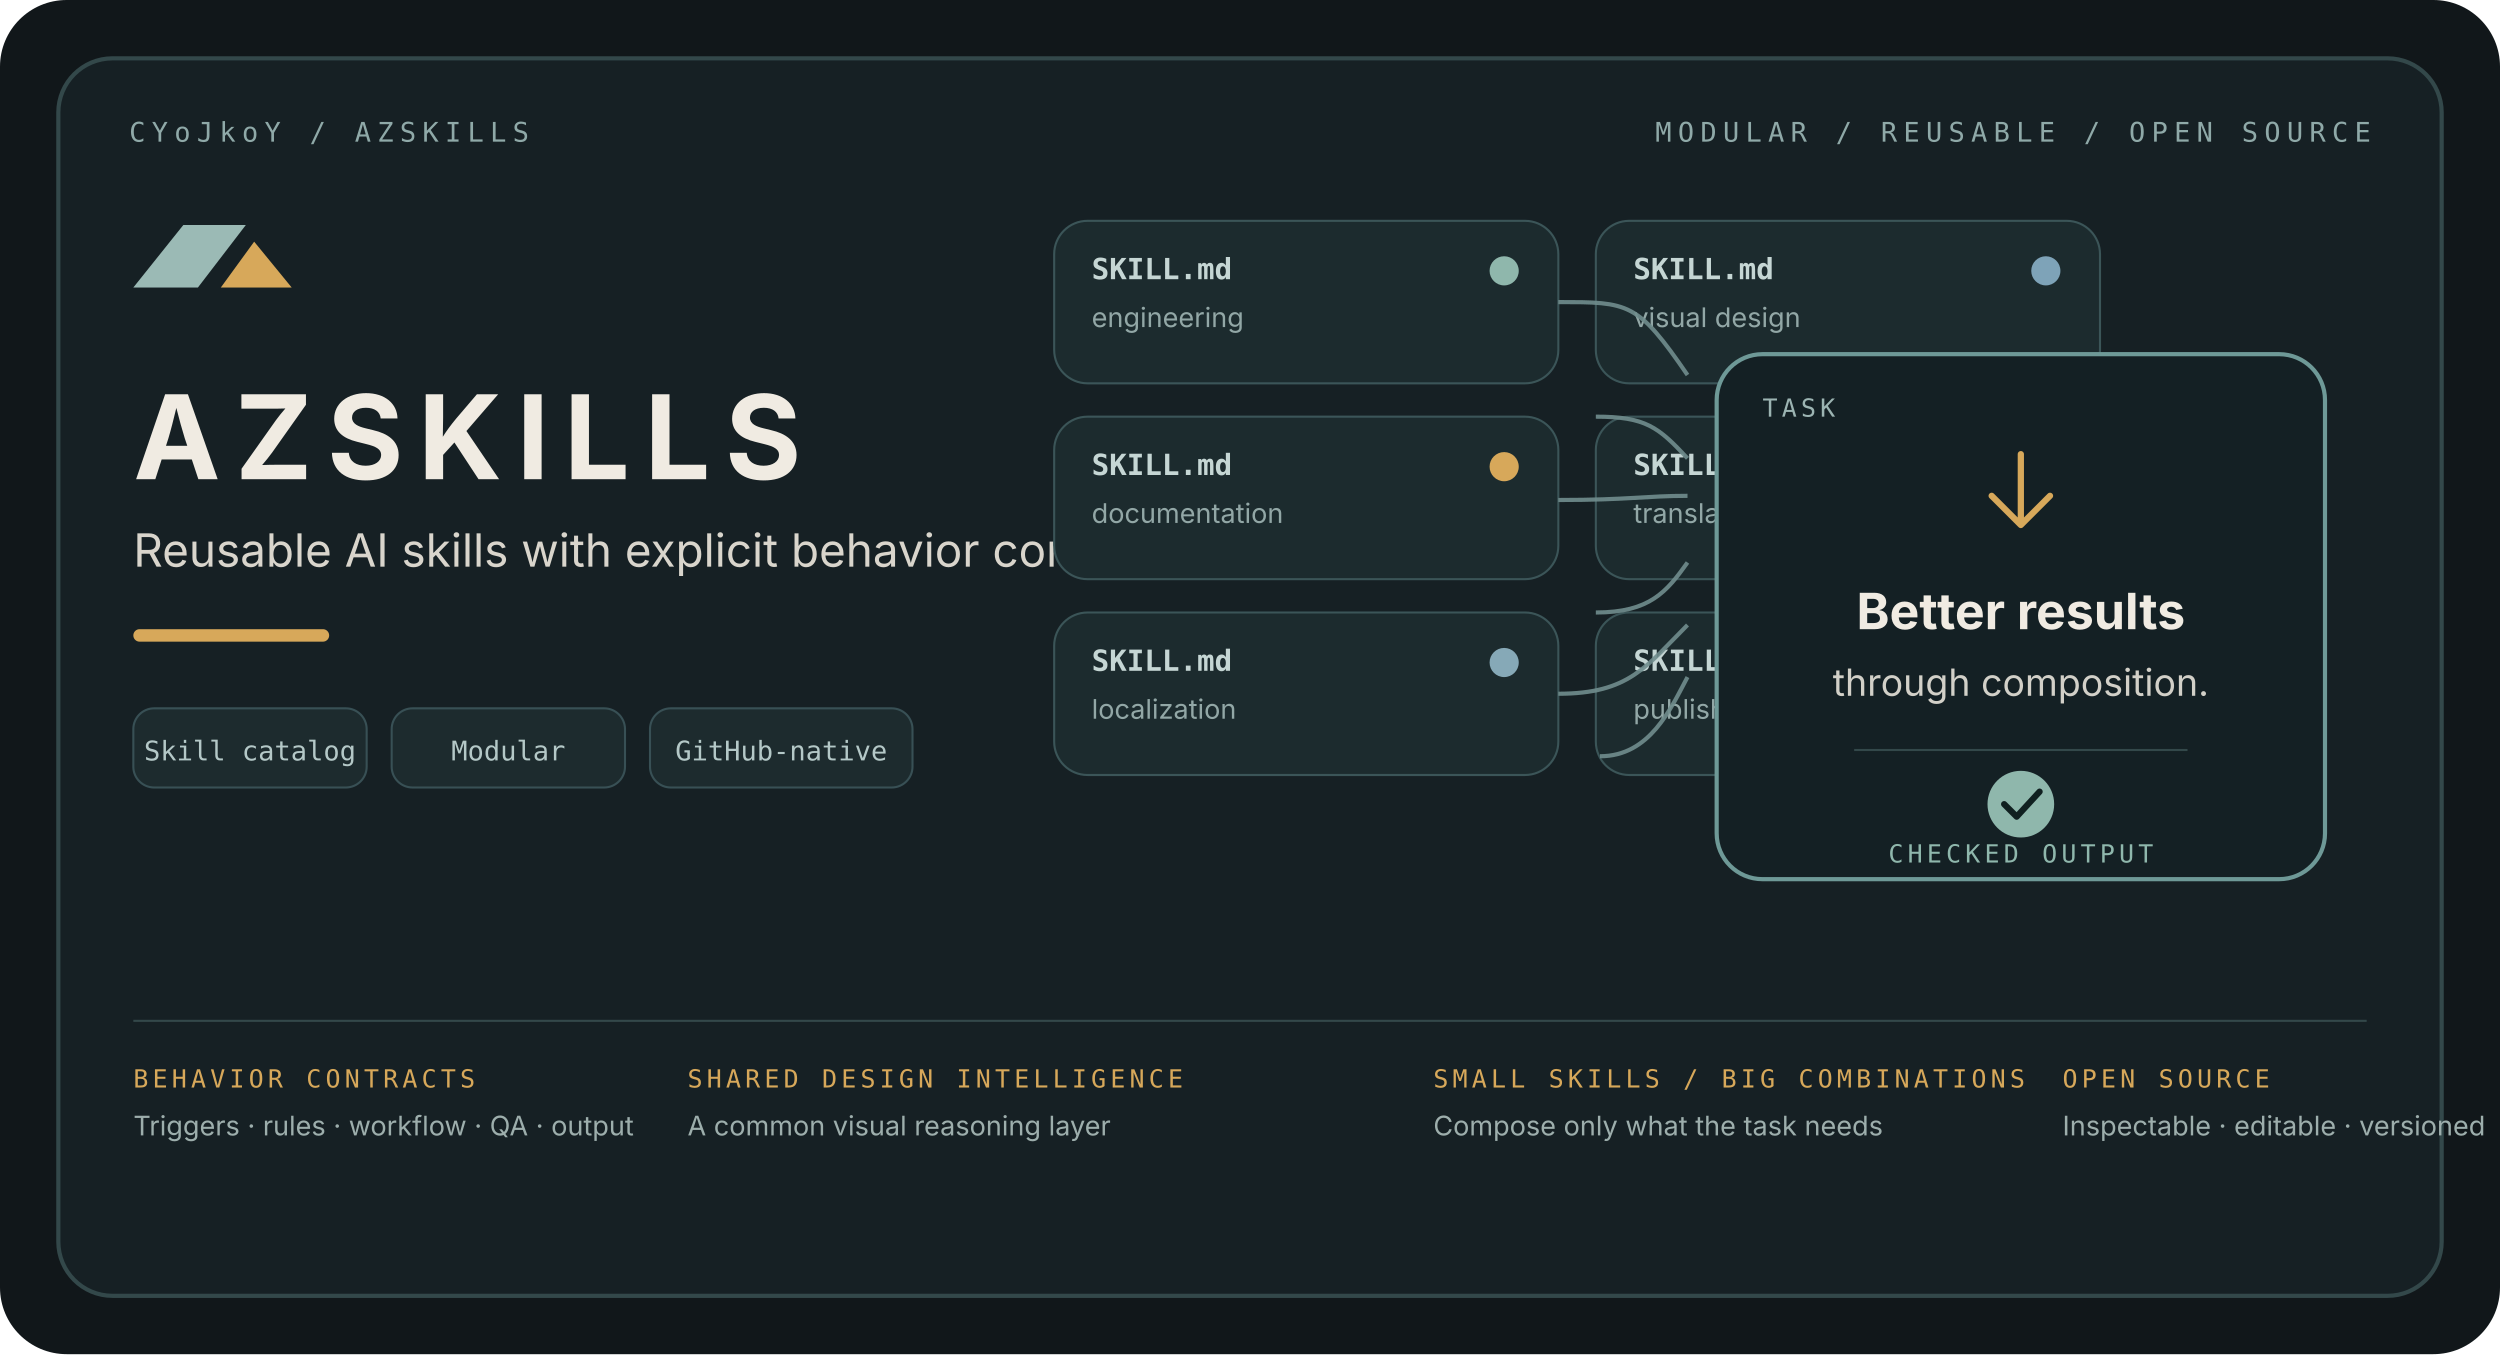
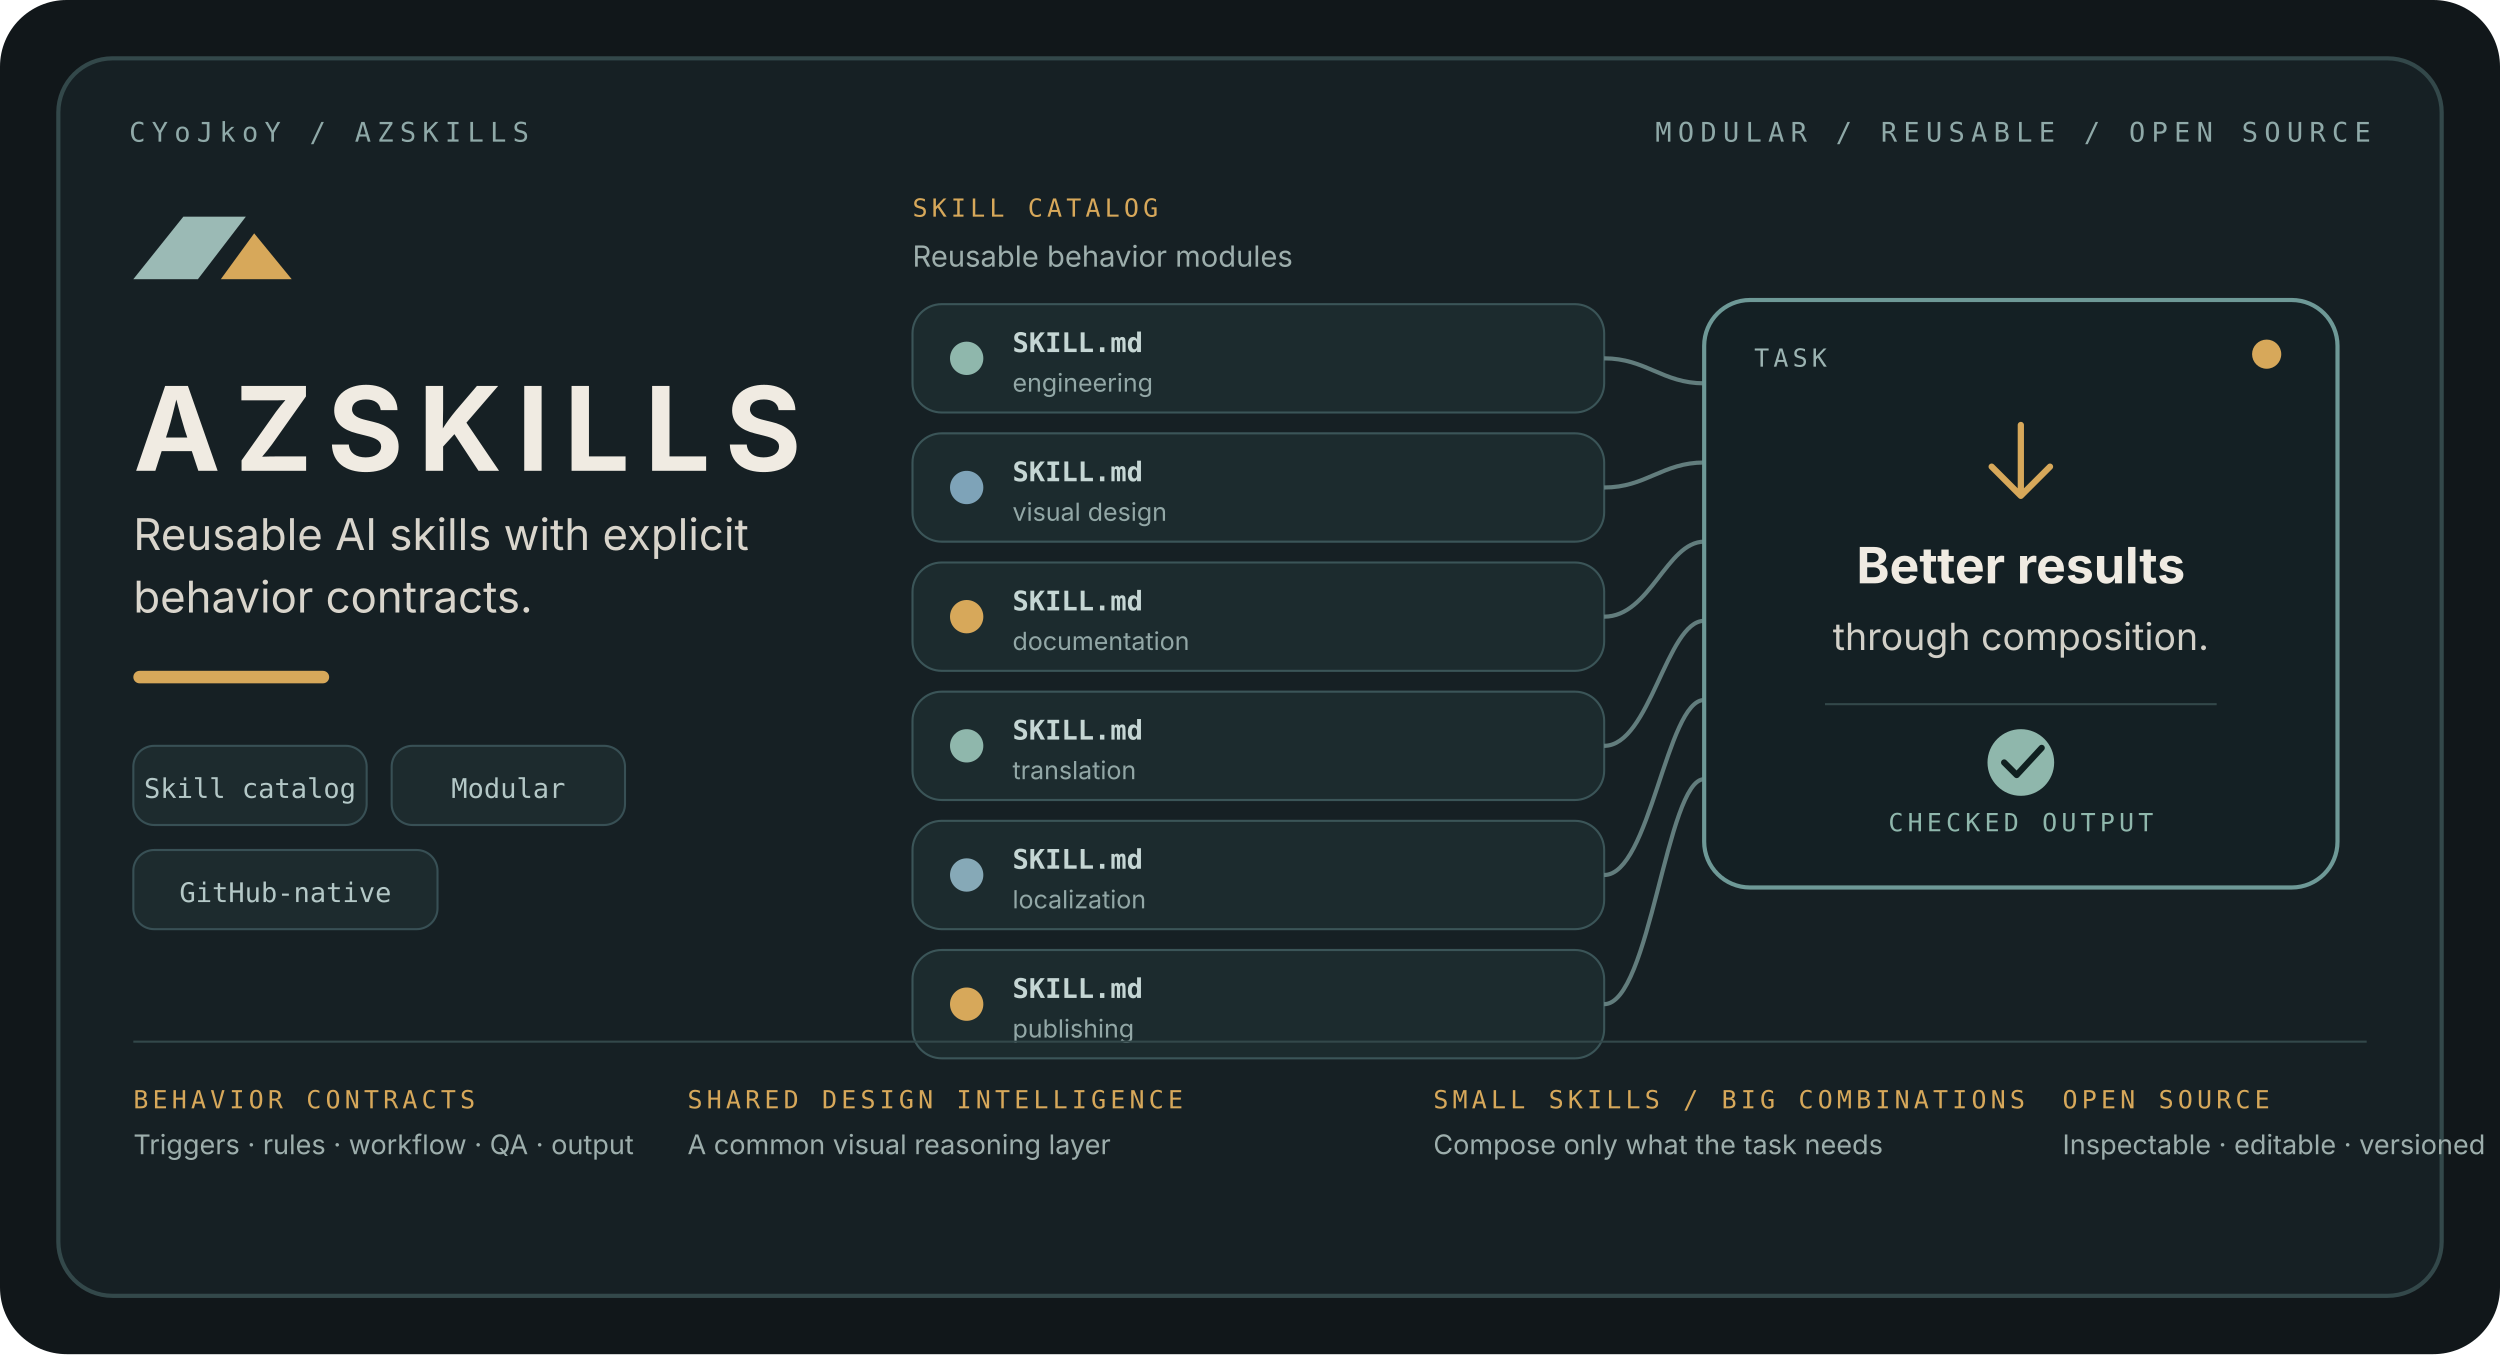
<svg xmlns="http://www.w3.org/2000/svg" viewBox="0 0 1200 650" role="img" aria-labelledby="title desc">
  <rect width="1200" height="650" rx="32" fill="#11171A" />
  <rect x="28" y="28" width="1144" height="594" rx="26" fill="#162024" stroke="#33484A" stroke-width="2" />
  <g font-family="Inter, Segoe UI, Arial, sans-serif">
    <g fill="#8FA9A8" font-family="Cascadia Code, Consolas, monospace" font-size="13" letter-spacing="3">
      <text x="62" y="68">CYoJkoY / AZSKILLS</text>
      <text x="1138" y="68" text-anchor="end">MODULAR / REUSABLE / OPEN SOURCE</text>
    </g>
-     <g transform="translate(64 108)">
+     <g transform="translate(64 104)">
      <path d="M0 30 L24 0 H54 L31 30 Z" fill="#9BBAB5" />
      <path d="M42 30 L58 8 L76 30 Z" fill="#D7A85A" />
      <text x="0" y="122" fill="#F0EBE2" font-size="56" font-weight="750" letter-spacing="7">AZSKILLS</text>
-       <text x="0" y="164" fill="#D9D5CC" font-size="22">Reusable AI skills with explicit behavior contracts.</text>
-       <rect x="0" y="194" width="94" height="6" rx="3" fill="#D7A85A" />
-       <g transform="translate(0 232)" font-family="Cascadia Code, Consolas, monospace">
+       <text x="0" y="160" fill="#D9D5CC" font-size="21">Reusable AI skills with explicit</text>
+       <text x="0" y="190" fill="#D9D5CC" font-size="21">behavior contracts.</text>
+       <rect x="0" y="218" width="94" height="6" rx="3" fill="#D7A85A" />
+       <g transform="translate(0 254)" font-family="Cascadia Code, Consolas, monospace">
        <rect x="0" y="0" width="112" height="38" rx="10" fill="#1D2B2E" stroke="#385055" />
        <text x="56" y="25" text-anchor="middle" fill="#B4C8C7" font-size="13">Skill catalog</text>
        <rect x="124" y="0" width="112" height="38" rx="10" fill="#1D2B2E" stroke="#385055" />
        <text x="180" y="25" text-anchor="middle" fill="#B4C8C7" font-size="13">Modular</text>
-         <rect x="248" y="0" width="126" height="38" rx="10" fill="#1D2B2E" stroke="#385055" />
-         <text x="311" y="25" text-anchor="middle" fill="#B4C8C7" font-size="13">GitHub-native</text>
+         <rect x="0" y="50" width="146" height="38" rx="10" fill="#1D2B2E" stroke="#385055" />
+         <text x="73" y="75" text-anchor="middle" fill="#B4C8C7" font-size="13">GitHub-native</text>
      </g>
    </g>
-     <g transform="translate(506 106)">
-       <g>
-         <rect x="0" y="0" width="242" height="78" rx="16" fill="#1C2B2E" stroke="#3B5558" />
-         <text x="18" y="28" fill="#C5D6D4" font-family="Cascadia Code, Consolas, monospace" font-size="14" font-weight="700">SKILL.md</text>
-         <text x="18" y="51" fill="#92A7A6" font-size="13">engineering</text>
-         <circle cx="216" cy="24" r="7" fill="#8FB7AC" />
+     <g transform="translate(438 104)">
+       <text x="0" y="0" fill="#D7A85A" font-family="Cascadia Code, Consolas, monospace" font-size="12" letter-spacing="2">SKILL CATALOG</text>
+       <text x="0" y="24" fill="#9DAEAC" font-size="14">Reusable behavior modules</text>
+       <g transform="translate(0 42)">
+         <rect x="0" y="0" width="332" height="52" rx="14" fill="#1C2B2E" stroke="#3B5558" />
+         <circle cx="26" cy="26" r="8" fill="#8FB7AC" />
+         <text x="48" y="23" fill="#C5D6D4" font-family="Cascadia Code, Consolas, monospace" font-size="13" font-weight="700">SKILL.md</text>
+         <text x="48" y="42" fill="#92A7A6" font-size="12">engineering</text>
      </g>
-       <g transform="translate(260 0)">
-         <rect x="0" y="0" width="242" height="78" rx="16" fill="#1C2B2E" stroke="#3B5558" />
-         <text x="18" y="28" fill="#C5D6D4" font-family="Cascadia Code, Consolas, monospace" font-size="14" font-weight="700">SKILL.md</text>
-         <text x="18" y="51" fill="#92A7A6" font-size="13">visual design</text>
-         <circle cx="216" cy="24" r="7" fill="#7EA3B8" />
+       <g transform="translate(0 104)">
+         <rect x="0" y="0" width="332" height="52" rx="14" fill="#1C2B2E" stroke="#3B5558" />
+         <circle cx="26" cy="26" r="8" fill="#7EA3B8" />
+         <text x="48" y="23" fill="#C5D6D4" font-family="Cascadia Code, Consolas, monospace" font-size="13" font-weight="700">SKILL.md</text>
+         <text x="48" y="42" fill="#92A7A6" font-size="12">visual design</text>
      </g>
-       <g transform="translate(0 94)">
-         <rect x="0" y="0" width="242" height="78" rx="16" fill="#1C2B2E" stroke="#3B5558" />
-         <text x="18" y="28" fill="#C5D6D4" font-family="Cascadia Code, Consolas, monospace" font-size="14" font-weight="700">SKILL.md</text>
-         <text x="18" y="51" fill="#92A7A6" font-size="13">documentation</text>
-         <circle cx="216" cy="24" r="7" fill="#D7A85A" />
+       <g transform="translate(0 166)">
+         <rect x="0" y="0" width="332" height="52" rx="14" fill="#1C2B2E" stroke="#3B5558" />
+         <circle cx="26" cy="26" r="8" fill="#D7A85A" />
+         <text x="48" y="23" fill="#C5D6D4" font-family="Cascadia Code, Consolas, monospace" font-size="13" font-weight="700">SKILL.md</text>
+         <text x="48" y="42" fill="#92A7A6" font-size="12">documentation</text>
      </g>
-       <g transform="translate(260 94)">
-         <rect x="0" y="0" width="242" height="78" rx="16" fill="#1C2B2E" stroke="#3B5558" />
-         <text x="18" y="28" fill="#C5D6D4" font-family="Cascadia Code, Consolas, monospace" font-size="14" font-weight="700">SKILL.md</text>
-         <text x="18" y="51" fill="#92A7A6" font-size="13">translation</text>
-         <circle cx="216" cy="24" r="7" fill="#8FB7AC" />
+       <g transform="translate(0 228)">
+         <rect x="0" y="0" width="332" height="52" rx="14" fill="#1C2B2E" stroke="#3B5558" />
+         <circle cx="26" cy="26" r="8" fill="#8FB7AC" />
+         <text x="48" y="23" fill="#C5D6D4" font-family="Cascadia Code, Consolas, monospace" font-size="13" font-weight="700">SKILL.md</text>
+         <text x="48" y="42" fill="#92A7A6" font-size="12">translation</text>
      </g>
-       <g transform="translate(0 188)">
-         <rect x="0" y="0" width="242" height="78" rx="16" fill="#1C2B2E" stroke="#3B5558" />
-         <text x="18" y="28" fill="#C5D6D4" font-family="Cascadia Code, Consolas, monospace" font-size="14" font-weight="700">SKILL.md</text>
-         <text x="18" y="51" fill="#92A7A6" font-size="13">localization</text>
-         <circle cx="216" cy="24" r="7" fill="#86A9B7" />
+       <g transform="translate(0 290)">
+         <rect x="0" y="0" width="332" height="52" rx="14" fill="#1C2B2E" stroke="#3B5558" />
+         <circle cx="26" cy="26" r="8" fill="#86A9B7" />
+         <text x="48" y="23" fill="#C5D6D4" font-family="Cascadia Code, Consolas, monospace" font-size="13" font-weight="700">SKILL.md</text>
+         <text x="48" y="42" fill="#92A7A6" font-size="12">localization</text>
      </g>
-       <g transform="translate(260 188)">
-         <rect x="0" y="0" width="242" height="78" rx="16" fill="#1C2B2E" stroke="#3B5558" />
-         <text x="18" y="28" fill="#C5D6D4" font-family="Cascadia Code, Consolas, monospace" font-size="14" font-weight="700">SKILL.md</text>
-         <text x="18" y="51" fill="#92A7A6" font-size="13">publishing</text>
-         <circle cx="216" cy="24" r="7" fill="#D7A85A" />
+       <g transform="translate(0 352)">
+         <rect x="0" y="0" width="332" height="52" rx="14" fill="#1C2B2E" stroke="#3B5558" />
+         <circle cx="26" cy="26" r="8" fill="#D7A85A" />
+         <text x="48" y="23" fill="#C5D6D4" font-family="Cascadia Code, Consolas, monospace" font-size="13" font-weight="700">SKILL.md</text>
+         <text x="48" y="42" fill="#92A7A6" font-size="12">publishing</text>
      </g>
    </g>
-     <g fill="none" stroke="#708D8D" stroke-width="2" opacity="0.9">
-       <path d="M748 145 C782 145 786 145 810 180" />
-       <path d="M766 200 C790 200 796 205 810 220" />
-       <path d="M748 240 C782 240 790 238 810 238" />
-       <path d="M766 294 C792 294 800 284 810 270" />
-       <path d="M748 333 C782 333 790 320 810 300" />
-       <path d="M768 363 C792 363 802 340 810 325" />
+     <g fill="none" stroke="#708D8D" stroke-width="2" opacity="0.85">
+       <path d="M770 172 C790 172 798 184 818 184" />
+       <path d="M770 234 C790 234 798 222 818 222" />
+       <path d="M770 296 C792 296 800 260 818 260" />
+       <path d="M770 358 C792 358 800 298 818 298" />
+       <path d="M770 420 C792 420 800 336 818 336" />
+       <path d="M770 482 C792 482 800 374 818 374" />
    </g>
-     <g transform="translate(824 170)">
-       <rect x="0" y="0" width="292" height="252" rx="22" fill="#142024" stroke="#6E9997" stroke-width="2" />
-       <g fill="#9CB4B2" font-family="Cascadia Code, Consolas, monospace" font-size="12" letter-spacing="2">
-         <text x="22" y="30">TASK</text>
-       </g>
-       <path d="M146 48 v34 M132 68 l14 14 l14-14" stroke="#D7A85A" stroke-width="3" fill="none" stroke-linecap="round" stroke-linejoin="round" />
-       <text x="146" y="132" text-anchor="middle" fill="#F0EBE2" font-size="24" font-weight="700">Better results</text>
-       <text x="146" y="164" text-anchor="middle" fill="#D2D0C8" font-size="18">through composition.</text>
-       <line x1="66" y1="190" x2="226" y2="190" stroke="#33484A" />
-       <circle cx="146" cy="216" r="16" fill="#8FB7AC" />
-       <path d="M138 216 l6 6 l11-12" stroke="#102020" stroke-width="3" fill="none" stroke-linecap="round" stroke-linejoin="round" />
-       <text x="146" y="244" text-anchor="middle" fill="#8FB7AC" font-family="Cascadia Code, Consolas, monospace" font-size="12" letter-spacing="2">CHECKED OUTPUT</text>
+     <g transform="translate(818 144)">
+       <rect x="0" y="0" width="304" height="282" rx="22" fill="#142024" stroke="#6E9997" stroke-width="2" />
+       <text x="24" y="32" fill="#9CB4B2" font-family="Cascadia Code, Consolas, monospace" font-size="12" letter-spacing="2">TASK</text>
+       <circle cx="270" cy="26" r="7" fill="#D7A85A" />
+       <path d="M152 60 v34 M138 80 l14 14 l14-14" stroke="#D7A85A" stroke-width="3" fill="none" stroke-linecap="round" stroke-linejoin="round" />
+       <text x="152" y="136" text-anchor="middle" fill="#F0EBE2" font-size="24" font-weight="700">Better results</text>
+       <text x="152" y="168" text-anchor="middle" fill="#D2D0C8" font-size="18">through composition.</text>
+       <line x1="58" y1="194" x2="246" y2="194" stroke="#33484A" />
+       <circle cx="152" cy="222" r="16" fill="#8FB7AC" />
+       <path d="M144 222 l6 6 l12-13" stroke="#102020" stroke-width="3" fill="none" stroke-linecap="round" stroke-linejoin="round" />
+       <text x="152" y="255" text-anchor="middle" fill="#8FB7AC" font-family="Cascadia Code, Consolas, monospace" font-size="12" letter-spacing="2">CHECKED OUTPUT</text>
    </g>
-     <line x1="64" y1="490" x2="1136" y2="490" stroke="#33484A" />
-     <g transform="translate(64 522)">
+     <line x1="64" y1="500" x2="1136" y2="500" stroke="#33484A" />
+     <g transform="translate(64 532)">
      <text x="0" y="0" fill="#D7A85A" font-family="Cascadia Code, Consolas, monospace" font-size="12" letter-spacing="2">BEHAVIOR CONTRACTS</text>
-       <text x="0" y="23" fill="#9DAEAC" font-size="13">Triggers · rules · workflow · QA · output</text>
+       <text x="0" y="22" fill="#9DAEAC" font-size="13">Triggers · rules · workflow · QA · output</text>
    </g>
-     <g transform="translate(330 522)">
+     <g transform="translate(330 532)">
      <text x="0" y="0" fill="#D7A85A" font-family="Cascadia Code, Consolas, monospace" font-size="12" letter-spacing="2">SHARED DESIGN INTELLIGENCE</text>
-       <text x="0" y="23" fill="#9DAEAC" font-size="13">A common visual reasoning layer</text>
+       <text x="0" y="22" fill="#9DAEAC" font-size="13">A common visual reasoning layer</text>
    </g>
-     <g transform="translate(688 522)">
+     <g transform="translate(688 532)">
      <text x="0" y="0" fill="#D7A85A" font-family="Cascadia Code, Consolas, monospace" font-size="12" letter-spacing="2">SMALL SKILLS / BIG COMBINATIONS</text>
-       <text x="0" y="23" fill="#9DAEAC" font-size="13">Compose only what the task needs</text>
+       <text x="0" y="22" fill="#9DAEAC" font-size="13">Compose only what the task needs</text>
    </g>
-     <g transform="translate(990 522)">
+     <g transform="translate(990 532)">
      <text x="0" y="0" fill="#D7A85A" font-family="Cascadia Code, Consolas, monospace" font-size="12" letter-spacing="2">OPEN SOURCE</text>
-       <text x="0" y="23" fill="#9DAEAC" font-size="13">Inspectable · editable · versioned</text>
+       <text x="0" y="22" fill="#9DAEAC" font-size="13">Inspectable · editable · versioned</text>
    </g>
  </g>
</svg>
